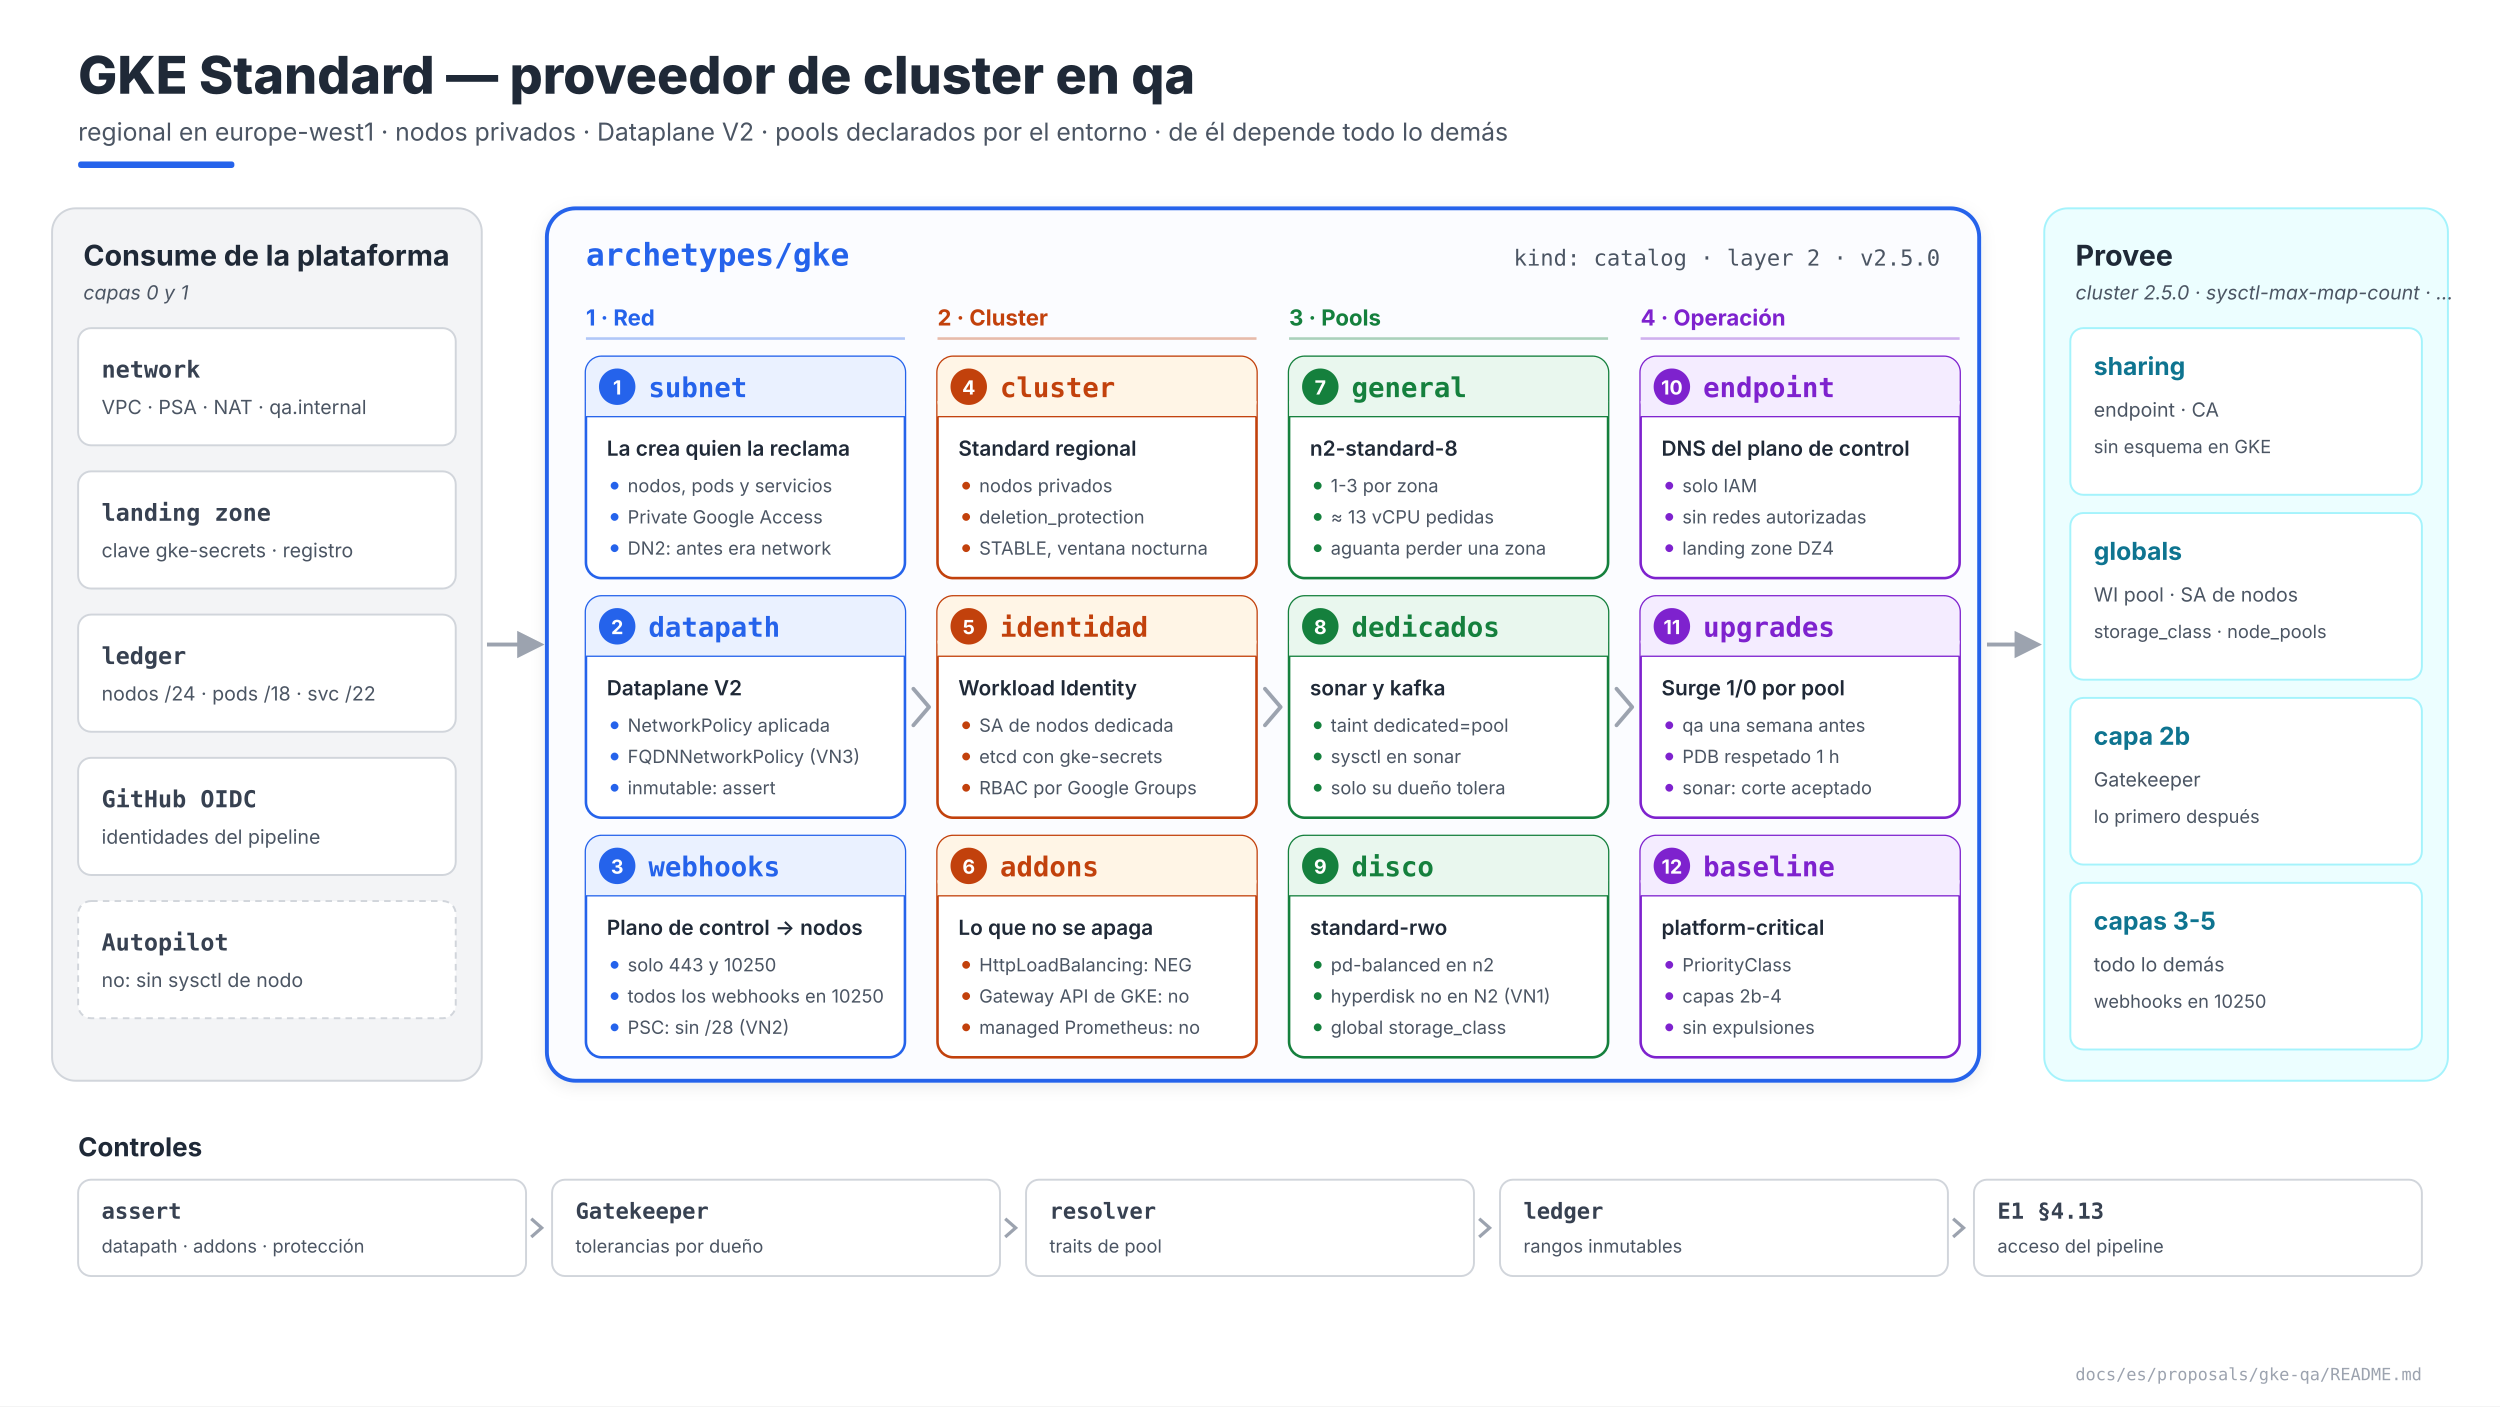
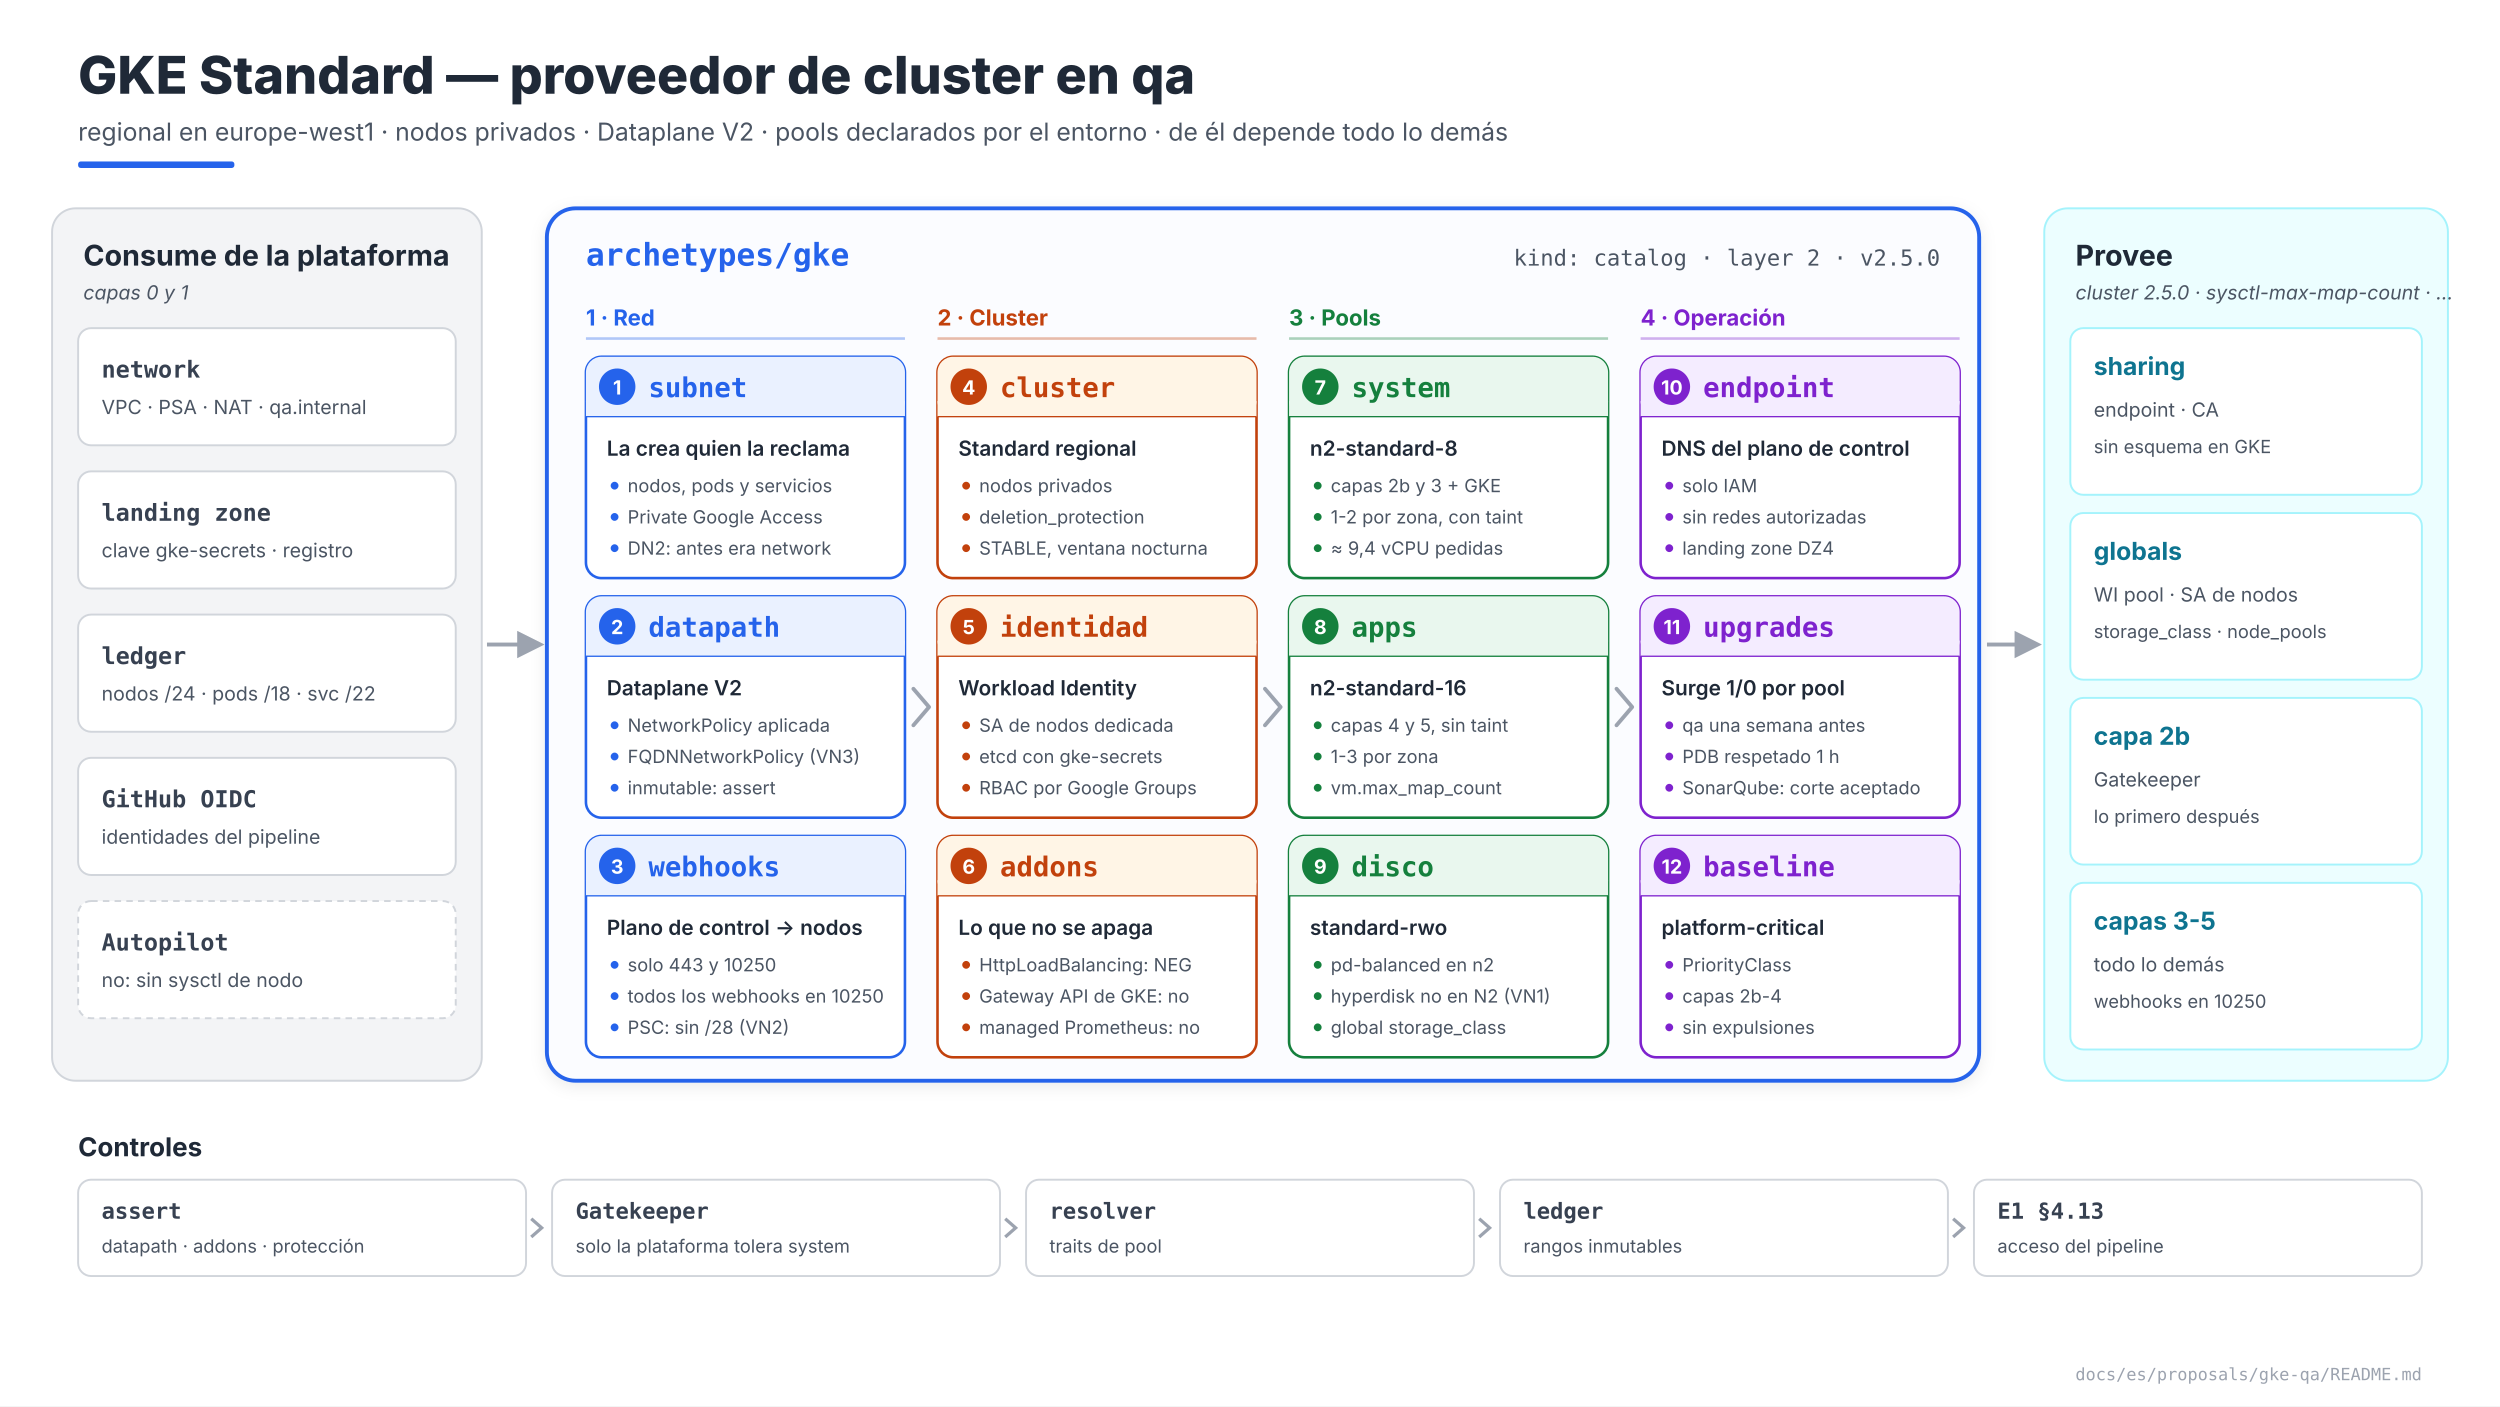
<svg xmlns="http://www.w3.org/2000/svg" viewBox="0 0 1920 1080" width="1920" height="1080" role="img" aria-label="Arquetipo gke: bloques">
  <defs>
    <marker id="ah" viewBox="0 0 10 10" refX="8" refY="5" markerWidth="7" markerHeight="7" orient="auto-start-reverse">
      <path d="M0,0 L10,5 L0,10 z" fill="#9ca3af" />
    </marker>
    <filter id="sh" x="-5%" y="-5%" width="110%" height="115%">
      <feDropShadow dx="0" dy="3" stdDeviation="6" flood-color="#111827" flood-opacity="0.08" />
    </filter>
  </defs>
  <rect width="1920" height="1080" fill="#ffffff" />
  <text x="60" y="72" font-family="'Inter','Segoe UI','Helvetica Neue',Arial,sans-serif" font-size="40" font-weight="800" fill="#1f2937" text-anchor="start">GKE Standard — proveedor de cluster en qa</text>
  <text x="60" y="108" font-family="'Inter','Segoe UI','Helvetica Neue',Arial,sans-serif" font-size="19" font-weight="400" fill="#4b5563" text-anchor="start">regional en europe-west1 · nodos privados · Dataplane V2 · pools declarados por el entorno · de él depende todo lo demás</text>
  <rect x="60" y="124" width="120" height="5" rx="2" fill="#2563eb" />
  <rect x="40" y="160" width="330" height="670" rx="18" fill="#f3f4f6" stroke="#d1d5db" stroke-width="1.5" />
  <text x="64" y="204" font-family="'Inter','Segoe UI','Helvetica Neue',Arial,sans-serif" font-size="22" font-weight="700" fill="#1f2937" text-anchor="start">Consume de la plataforma</text>
  <text x="64" y="230" font-family="'Inter','Segoe UI','Helvetica Neue',Arial,sans-serif" font-size="15" font-weight="400" fill="#4b5563" text-anchor="start" font-style="italic">capas 0 y 1</text>
  <rect x="60" y="252" width="290" height="90" rx="10" fill="#ffffff" stroke="#d1d5db" stroke-width="1.5" />
  <text x="78" y="290" font-family="'JetBrains Mono','SFMono-Regular',Consolas,monospace" font-size="18" font-weight="700" fill="#374151" text-anchor="start">network</text>
  <text x="78" y="318" font-family="'Inter','Segoe UI','Helvetica Neue',Arial,sans-serif" font-size="15" font-weight="400" fill="#4b5563" text-anchor="start">VPC · PSA · NAT · qa.internal</text>
  <rect x="60" y="362" width="290" height="90" rx="10" fill="#ffffff" stroke="#d1d5db" stroke-width="1.5" />
  <text x="78" y="400" font-family="'JetBrains Mono','SFMono-Regular',Consolas,monospace" font-size="18" font-weight="700" fill="#374151" text-anchor="start">landing zone</text>
  <text x="78" y="428" font-family="'Inter','Segoe UI','Helvetica Neue',Arial,sans-serif" font-size="15" font-weight="400" fill="#4b5563" text-anchor="start">clave gke-secrets · registro</text>
  <rect x="60" y="472" width="290" height="90" rx="10" fill="#ffffff" stroke="#d1d5db" stroke-width="1.5" />
  <text x="78" y="510" font-family="'JetBrains Mono','SFMono-Regular',Consolas,monospace" font-size="18" font-weight="700" fill="#374151" text-anchor="start">ledger</text>
  <text x="78" y="538" font-family="'Inter','Segoe UI','Helvetica Neue',Arial,sans-serif" font-size="15" font-weight="400" fill="#4b5563" text-anchor="start">nodos /24 · pods /18 · svc /22</text>
  <rect x="60" y="582" width="290" height="90" rx="10" fill="#ffffff" stroke="#d1d5db" stroke-width="1.5" />
  <text x="78" y="620" font-family="'JetBrains Mono','SFMono-Regular',Consolas,monospace" font-size="18" font-weight="700" fill="#374151" text-anchor="start">GitHub OIDC</text>
  <text x="78" y="648" font-family="'Inter','Segoe UI','Helvetica Neue',Arial,sans-serif" font-size="15" font-weight="400" fill="#4b5563" text-anchor="start">identidades del pipeline</text>
  <rect x="60" y="692" width="290" height="90" rx="10" fill="#ffffff" stroke="#d1d5db" stroke-width="1.5" stroke-dasharray="5 4" />
  <text x="78" y="730" font-family="'JetBrains Mono','SFMono-Regular',Consolas,monospace" font-size="18" font-weight="700" fill="#374151" text-anchor="start">Autopilot</text>
  <text x="78" y="758" font-family="'Inter','Segoe UI','Helvetica Neue',Arial,sans-serif" font-size="15" font-weight="400" fill="#4b5563" text-anchor="start">no: sin sysctl de nodo</text>
  <g filter="url(#sh)">
    <rect x="420" y="160" width="1100" height="670" rx="22" fill="#fbfcff" stroke="#2563eb" stroke-width="3" />
  </g>
  <text x="450" y="204" font-family="'JetBrains Mono','SFMono-Regular',Consolas,monospace" font-size="24" font-weight="800" fill="#2563eb" text-anchor="start">archetypes/gke</text>
  <text x="1490" y="204" font-family="'JetBrains Mono','SFMono-Regular',Consolas,monospace" font-size="17" font-weight="500" fill="#4b5563" text-anchor="end">kind: catalog · layer 2 · v2.5.0</text>
  <text x="450" y="250" font-family="'Inter','Segoe UI','Helvetica Neue',Arial,sans-serif" font-size="17" font-weight="700" fill="#2563eb" text-anchor="start">1 · Red</text>
  <line x1="450" y1="260" x2="695" y2="260" stroke="#2563eb" stroke-width="2" opacity="0.35" />
  <text x="720" y="250" font-family="'Inter','Segoe UI','Helvetica Neue',Arial,sans-serif" font-size="17" font-weight="700" fill="#c2410c" text-anchor="start">2 · Cluster</text>
  <line x1="720" y1="260" x2="965" y2="260" stroke="#c2410c" stroke-width="2" opacity="0.35" />
  <text x="990" y="250" font-family="'Inter','Segoe UI','Helvetica Neue',Arial,sans-serif" font-size="17" font-weight="700" fill="#15803d" text-anchor="start">3 · Pools</text>
  <line x1="990" y1="260" x2="1235" y2="260" stroke="#15803d" stroke-width="2" opacity="0.35" />
  <text x="1260" y="250" font-family="'Inter','Segoe UI','Helvetica Neue',Arial,sans-serif" font-size="17" font-weight="700" fill="#7e22ce" text-anchor="start">4 · Operación</text>
  <line x1="1260" y1="260" x2="1505" y2="260" stroke="#7e22ce" stroke-width="2" opacity="0.35" />
  <rect x="450" y="274" width="245" height="170" rx="12" fill="#ffffff" stroke="#2563eb" stroke-width="2" />
  <rect x="450" y="274" width="245" height="46" rx="12" fill="#eaf1ff" />
  <rect x="450" y="308" width="245" height="12" fill="#eaf1ff" />
  <line x1="450" y1="320" x2="695" y2="320" stroke="#2563eb" stroke-width="1" />
  <circle cx="474" cy="297" r="14" fill="#2563eb" />
  <text x="474" y="303" font-family="'Inter','Segoe UI','Helvetica Neue',Arial,sans-serif" font-size="15" font-weight="700" fill="#ffffff" text-anchor="middle">1</text>
  <text x="498" y="305" font-family="'JetBrains Mono','SFMono-Regular',Consolas,monospace" font-size="21" font-weight="700" fill="#2563eb" text-anchor="start">subnet</text>
  <text x="466" y="350" font-family="'Inter','Segoe UI','Helvetica Neue',Arial,sans-serif" font-size="16" font-weight="600" fill="#1f2937" text-anchor="start">La crea quien la reclama</text>
  <circle cx="472" cy="373" r="3" fill="#2563eb" />
  <text x="482" y="378" font-family="'Inter','Segoe UI','Helvetica Neue',Arial,sans-serif" font-size="14" font-weight="400" fill="#4b5563" text-anchor="start">nodos, pods y servicios</text>
  <circle cx="472" cy="397" r="3" fill="#2563eb" />
  <text x="482" y="402" font-family="'Inter','Segoe UI','Helvetica Neue',Arial,sans-serif" font-size="14" font-weight="400" fill="#4b5563" text-anchor="start">Private Google Access</text>
  <circle cx="472" cy="421" r="3" fill="#2563eb" />
  <text x="482" y="426" font-family="'Inter','Segoe UI','Helvetica Neue',Arial,sans-serif" font-size="14" font-weight="400" fill="#4b5563" text-anchor="start">DN2: antes era network</text>
  <rect x="450" y="458" width="245" height="170" rx="12" fill="#ffffff" stroke="#2563eb" stroke-width="2" />
  <rect x="450" y="458" width="245" height="46" rx="12" fill="#eaf1ff" />
  <rect x="450" y="492" width="245" height="12" fill="#eaf1ff" />
  <line x1="450" y1="504" x2="695" y2="504" stroke="#2563eb" stroke-width="1" />
  <circle cx="474" cy="481" r="14" fill="#2563eb" />
  <text x="474" y="487" font-family="'Inter','Segoe UI','Helvetica Neue',Arial,sans-serif" font-size="15" font-weight="700" fill="#ffffff" text-anchor="middle">2</text>
  <text x="498" y="489" font-family="'JetBrains Mono','SFMono-Regular',Consolas,monospace" font-size="21" font-weight="700" fill="#2563eb" text-anchor="start">datapath</text>
  <text x="466" y="534" font-family="'Inter','Segoe UI','Helvetica Neue',Arial,sans-serif" font-size="16" font-weight="600" fill="#1f2937" text-anchor="start">Dataplane V2</text>
  <circle cx="472" cy="557" r="3" fill="#2563eb" />
  <text x="482" y="562" font-family="'Inter','Segoe UI','Helvetica Neue',Arial,sans-serif" font-size="14" font-weight="400" fill="#4b5563" text-anchor="start">NetworkPolicy aplicada</text>
  <circle cx="472" cy="581" r="3" fill="#2563eb" />
  <text x="482" y="586" font-family="'Inter','Segoe UI','Helvetica Neue',Arial,sans-serif" font-size="14" font-weight="400" fill="#4b5563" text-anchor="start">FQDNNetworkPolicy (VN3)</text>
  <circle cx="472" cy="605" r="3" fill="#2563eb" />
  <text x="482" y="610" font-family="'Inter','Segoe UI','Helvetica Neue',Arial,sans-serif" font-size="14" font-weight="400" fill="#4b5563" text-anchor="start">inmutable: assert</text>
  <rect x="450" y="642" width="245" height="170" rx="12" fill="#ffffff" stroke="#2563eb" stroke-width="2" />
  <rect x="450" y="642" width="245" height="46" rx="12" fill="#eaf1ff" />
  <rect x="450" y="676" width="245" height="12" fill="#eaf1ff" />
  <line x1="450" y1="688" x2="695" y2="688" stroke="#2563eb" stroke-width="1" />
  <circle cx="474" cy="665" r="14" fill="#2563eb" />
  <text x="474" y="671" font-family="'Inter','Segoe UI','Helvetica Neue',Arial,sans-serif" font-size="15" font-weight="700" fill="#ffffff" text-anchor="middle">3</text>
  <text x="498" y="673" font-family="'JetBrains Mono','SFMono-Regular',Consolas,monospace" font-size="21" font-weight="700" fill="#2563eb" text-anchor="start">webhooks</text>
  <text x="466" y="718" font-family="'Inter','Segoe UI','Helvetica Neue',Arial,sans-serif" font-size="16" font-weight="600" fill="#1f2937" text-anchor="start">Plano de control → nodos</text>
  <circle cx="472" cy="741" r="3" fill="#2563eb" />
  <text x="482" y="746" font-family="'Inter','Segoe UI','Helvetica Neue',Arial,sans-serif" font-size="14" font-weight="400" fill="#4b5563" text-anchor="start">solo 443 y 10250</text>
  <circle cx="472" cy="765" r="3" fill="#2563eb" />
  <text x="482" y="770" font-family="'Inter','Segoe UI','Helvetica Neue',Arial,sans-serif" font-size="14" font-weight="400" fill="#4b5563" text-anchor="start">todos los webhooks en 10250</text>
  <circle cx="472" cy="789" r="3" fill="#2563eb" />
  <text x="482" y="794" font-family="'Inter','Segoe UI','Helvetica Neue',Arial,sans-serif" font-size="14" font-weight="400" fill="#4b5563" text-anchor="start">PSC: sin /28 (VN2)</text>
  <rect x="720" y="274" width="245" height="170" rx="12" fill="#ffffff" stroke="#c2410c" stroke-width="2" />
  <rect x="720" y="274" width="245" height="46" rx="12" fill="#fff5e6" />
  <rect x="720" y="308" width="245" height="12" fill="#fff5e6" />
  <line x1="720" y1="320" x2="965" y2="320" stroke="#c2410c" stroke-width="1" />
  <circle cx="744" cy="297" r="14" fill="#c2410c" />
  <text x="744" y="303" font-family="'Inter','Segoe UI','Helvetica Neue',Arial,sans-serif" font-size="15" font-weight="700" fill="#ffffff" text-anchor="middle">4</text>
  <text x="768" y="305" font-family="'JetBrains Mono','SFMono-Regular',Consolas,monospace" font-size="21" font-weight="700" fill="#c2410c" text-anchor="start">cluster</text>
  <text x="736" y="350" font-family="'Inter','Segoe UI','Helvetica Neue',Arial,sans-serif" font-size="16" font-weight="600" fill="#1f2937" text-anchor="start">Standard regional</text>
  <circle cx="742" cy="373" r="3" fill="#c2410c" />
  <text x="752" y="378" font-family="'Inter','Segoe UI','Helvetica Neue',Arial,sans-serif" font-size="14" font-weight="400" fill="#4b5563" text-anchor="start">nodos privados</text>
  <circle cx="742" cy="397" r="3" fill="#c2410c" />
  <text x="752" y="402" font-family="'Inter','Segoe UI','Helvetica Neue',Arial,sans-serif" font-size="14" font-weight="400" fill="#4b5563" text-anchor="start">deletion_protection</text>
  <circle cx="742" cy="421" r="3" fill="#c2410c" />
  <text x="752" y="426" font-family="'Inter','Segoe UI','Helvetica Neue',Arial,sans-serif" font-size="14" font-weight="400" fill="#4b5563" text-anchor="start">STABLE, ventana nocturna</text>
  <rect x="720" y="458" width="245" height="170" rx="12" fill="#ffffff" stroke="#c2410c" stroke-width="2" />
  <rect x="720" y="458" width="245" height="46" rx="12" fill="#fff5e6" />
  <rect x="720" y="492" width="245" height="12" fill="#fff5e6" />
  <line x1="720" y1="504" x2="965" y2="504" stroke="#c2410c" stroke-width="1" />
  <circle cx="744" cy="481" r="14" fill="#c2410c" />
  <text x="744" y="487" font-family="'Inter','Segoe UI','Helvetica Neue',Arial,sans-serif" font-size="15" font-weight="700" fill="#ffffff" text-anchor="middle">5</text>
  <text x="768" y="489" font-family="'JetBrains Mono','SFMono-Regular',Consolas,monospace" font-size="21" font-weight="700" fill="#c2410c" text-anchor="start">identidad</text>
  <text x="736" y="534" font-family="'Inter','Segoe UI','Helvetica Neue',Arial,sans-serif" font-size="16" font-weight="600" fill="#1f2937" text-anchor="start">Workload Identity</text>
  <circle cx="742" cy="557" r="3" fill="#c2410c" />
  <text x="752" y="562" font-family="'Inter','Segoe UI','Helvetica Neue',Arial,sans-serif" font-size="14" font-weight="400" fill="#4b5563" text-anchor="start">SA de nodos dedicada</text>
  <circle cx="742" cy="581" r="3" fill="#c2410c" />
  <text x="752" y="586" font-family="'Inter','Segoe UI','Helvetica Neue',Arial,sans-serif" font-size="14" font-weight="400" fill="#4b5563" text-anchor="start">etcd con gke-secrets</text>
  <circle cx="742" cy="605" r="3" fill="#c2410c" />
  <text x="752" y="610" font-family="'Inter','Segoe UI','Helvetica Neue',Arial,sans-serif" font-size="14" font-weight="400" fill="#4b5563" text-anchor="start">RBAC por Google Groups</text>
  <rect x="720" y="642" width="245" height="170" rx="12" fill="#ffffff" stroke="#c2410c" stroke-width="2" />
  <rect x="720" y="642" width="245" height="46" rx="12" fill="#fff5e6" />
  <rect x="720" y="676" width="245" height="12" fill="#fff5e6" />
  <line x1="720" y1="688" x2="965" y2="688" stroke="#c2410c" stroke-width="1" />
  <circle cx="744" cy="665" r="14" fill="#c2410c" />
  <text x="744" y="671" font-family="'Inter','Segoe UI','Helvetica Neue',Arial,sans-serif" font-size="15" font-weight="700" fill="#ffffff" text-anchor="middle">6</text>
  <text x="768" y="673" font-family="'JetBrains Mono','SFMono-Regular',Consolas,monospace" font-size="21" font-weight="700" fill="#c2410c" text-anchor="start">addons</text>
  <text x="736" y="718" font-family="'Inter','Segoe UI','Helvetica Neue',Arial,sans-serif" font-size="16" font-weight="600" fill="#1f2937" text-anchor="start">Lo que no se apaga</text>
  <circle cx="742" cy="741" r="3" fill="#c2410c" />
  <text x="752" y="746" font-family="'Inter','Segoe UI','Helvetica Neue',Arial,sans-serif" font-size="14" font-weight="400" fill="#4b5563" text-anchor="start">HttpLoadBalancing: NEG</text>
  <circle cx="742" cy="765" r="3" fill="#c2410c" />
  <text x="752" y="770" font-family="'Inter','Segoe UI','Helvetica Neue',Arial,sans-serif" font-size="14" font-weight="400" fill="#4b5563" text-anchor="start">Gateway API de GKE: no</text>
  <circle cx="742" cy="789" r="3" fill="#c2410c" />
  <text x="752" y="794" font-family="'Inter','Segoe UI','Helvetica Neue',Arial,sans-serif" font-size="14" font-weight="400" fill="#4b5563" text-anchor="start">managed Prometheus: no</text>
  <rect x="990" y="274" width="245" height="170" rx="12" fill="#ffffff" stroke="#15803d" stroke-width="2" />
  <rect x="990" y="274" width="245" height="46" rx="12" fill="#e9f7ee" />
  <rect x="990" y="308" width="245" height="12" fill="#e9f7ee" />
  <line x1="990" y1="320" x2="1235" y2="320" stroke="#15803d" stroke-width="1" />
  <circle cx="1014" cy="297" r="14" fill="#15803d" />
  <text x="1014" y="303" font-family="'Inter','Segoe UI','Helvetica Neue',Arial,sans-serif" font-size="15" font-weight="700" fill="#ffffff" text-anchor="middle">7</text>
-   <text x="1038" y="305" font-family="'JetBrains Mono','SFMono-Regular',Consolas,monospace" font-size="21" font-weight="700" fill="#15803d" text-anchor="start">general</text>
+   <text x="1038" y="305" font-family="'JetBrains Mono','SFMono-Regular',Consolas,monospace" font-size="21" font-weight="700" fill="#15803d" text-anchor="start">system</text>
  <text x="1006" y="350" font-family="'Inter','Segoe UI','Helvetica Neue',Arial,sans-serif" font-size="16" font-weight="600" fill="#1f2937" text-anchor="start">n2-standard-8</text>
  <circle cx="1012" cy="373" r="3" fill="#15803d" />
-   <text x="1022" y="378" font-family="'Inter','Segoe UI','Helvetica Neue',Arial,sans-serif" font-size="14" font-weight="400" fill="#4b5563" text-anchor="start">1-3 por zona</text>
+   <text x="1022" y="378" font-family="'Inter','Segoe UI','Helvetica Neue',Arial,sans-serif" font-size="14" font-weight="400" fill="#4b5563" text-anchor="start">capas 2b y 3 + GKE</text>
  <circle cx="1012" cy="397" r="3" fill="#15803d" />
-   <text x="1022" y="402" font-family="'Inter','Segoe UI','Helvetica Neue',Arial,sans-serif" font-size="14" font-weight="400" fill="#4b5563" text-anchor="start">≈ 13 vCPU pedidas</text>
+   <text x="1022" y="402" font-family="'Inter','Segoe UI','Helvetica Neue',Arial,sans-serif" font-size="14" font-weight="400" fill="#4b5563" text-anchor="start">1-2 por zona, con taint</text>
  <circle cx="1012" cy="421" r="3" fill="#15803d" />
-   <text x="1022" y="426" font-family="'Inter','Segoe UI','Helvetica Neue',Arial,sans-serif" font-size="14" font-weight="400" fill="#4b5563" text-anchor="start">aguanta perder una zona</text>
+   <text x="1022" y="426" font-family="'Inter','Segoe UI','Helvetica Neue',Arial,sans-serif" font-size="14" font-weight="400" fill="#4b5563" text-anchor="start">≈ 9,4 vCPU pedidas</text>
  <rect x="990" y="458" width="245" height="170" rx="12" fill="#ffffff" stroke="#15803d" stroke-width="2" />
  <rect x="990" y="458" width="245" height="46" rx="12" fill="#e9f7ee" />
  <rect x="990" y="492" width="245" height="12" fill="#e9f7ee" />
  <line x1="990" y1="504" x2="1235" y2="504" stroke="#15803d" stroke-width="1" />
  <circle cx="1014" cy="481" r="14" fill="#15803d" />
  <text x="1014" y="487" font-family="'Inter','Segoe UI','Helvetica Neue',Arial,sans-serif" font-size="15" font-weight="700" fill="#ffffff" text-anchor="middle">8</text>
-   <text x="1038" y="489" font-family="'JetBrains Mono','SFMono-Regular',Consolas,monospace" font-size="21" font-weight="700" fill="#15803d" text-anchor="start">dedicados</text>
-   <text x="1006" y="534" font-family="'Inter','Segoe UI','Helvetica Neue',Arial,sans-serif" font-size="16" font-weight="600" fill="#1f2937" text-anchor="start">sonar y kafka</text>
+   <text x="1038" y="489" font-family="'JetBrains Mono','SFMono-Regular',Consolas,monospace" font-size="21" font-weight="700" fill="#15803d" text-anchor="start">apps</text>
+   <text x="1006" y="534" font-family="'Inter','Segoe UI','Helvetica Neue',Arial,sans-serif" font-size="16" font-weight="600" fill="#1f2937" text-anchor="start">n2-standard-16</text>
  <circle cx="1012" cy="557" r="3" fill="#15803d" />
-   <text x="1022" y="562" font-family="'Inter','Segoe UI','Helvetica Neue',Arial,sans-serif" font-size="14" font-weight="400" fill="#4b5563" text-anchor="start">taint dedicated=pool</text>
+   <text x="1022" y="562" font-family="'Inter','Segoe UI','Helvetica Neue',Arial,sans-serif" font-size="14" font-weight="400" fill="#4b5563" text-anchor="start">capas 4 y 5, sin taint</text>
  <circle cx="1012" cy="581" r="3" fill="#15803d" />
-   <text x="1022" y="586" font-family="'Inter','Segoe UI','Helvetica Neue',Arial,sans-serif" font-size="14" font-weight="400" fill="#4b5563" text-anchor="start">sysctl en sonar</text>
+   <text x="1022" y="586" font-family="'Inter','Segoe UI','Helvetica Neue',Arial,sans-serif" font-size="14" font-weight="400" fill="#4b5563" text-anchor="start">1-3 por zona</text>
  <circle cx="1012" cy="605" r="3" fill="#15803d" />
-   <text x="1022" y="610" font-family="'Inter','Segoe UI','Helvetica Neue',Arial,sans-serif" font-size="14" font-weight="400" fill="#4b5563" text-anchor="start">solo su dueño tolera</text>
+   <text x="1022" y="610" font-family="'Inter','Segoe UI','Helvetica Neue',Arial,sans-serif" font-size="14" font-weight="400" fill="#4b5563" text-anchor="start">vm.max_map_count</text>
  <rect x="990" y="642" width="245" height="170" rx="12" fill="#ffffff" stroke="#15803d" stroke-width="2" />
  <rect x="990" y="642" width="245" height="46" rx="12" fill="#e9f7ee" />
  <rect x="990" y="676" width="245" height="12" fill="#e9f7ee" />
  <line x1="990" y1="688" x2="1235" y2="688" stroke="#15803d" stroke-width="1" />
  <circle cx="1014" cy="665" r="14" fill="#15803d" />
  <text x="1014" y="671" font-family="'Inter','Segoe UI','Helvetica Neue',Arial,sans-serif" font-size="15" font-weight="700" fill="#ffffff" text-anchor="middle">9</text>
  <text x="1038" y="673" font-family="'JetBrains Mono','SFMono-Regular',Consolas,monospace" font-size="21" font-weight="700" fill="#15803d" text-anchor="start">disco</text>
  <text x="1006" y="718" font-family="'Inter','Segoe UI','Helvetica Neue',Arial,sans-serif" font-size="16" font-weight="600" fill="#1f2937" text-anchor="start">standard-rwo</text>
  <circle cx="1012" cy="741" r="3" fill="#15803d" />
  <text x="1022" y="746" font-family="'Inter','Segoe UI','Helvetica Neue',Arial,sans-serif" font-size="14" font-weight="400" fill="#4b5563" text-anchor="start">pd-balanced en n2</text>
  <circle cx="1012" cy="765" r="3" fill="#15803d" />
  <text x="1022" y="770" font-family="'Inter','Segoe UI','Helvetica Neue',Arial,sans-serif" font-size="14" font-weight="400" fill="#4b5563" text-anchor="start">hyperdisk no en N2 (VN1)</text>
  <circle cx="1012" cy="789" r="3" fill="#15803d" />
  <text x="1022" y="794" font-family="'Inter','Segoe UI','Helvetica Neue',Arial,sans-serif" font-size="14" font-weight="400" fill="#4b5563" text-anchor="start">global storage_class</text>
  <rect x="1260" y="274" width="245" height="170" rx="12" fill="#ffffff" stroke="#7e22ce" stroke-width="2" />
  <rect x="1260" y="274" width="245" height="46" rx="12" fill="#f4ecff" />
  <rect x="1260" y="308" width="245" height="12" fill="#f4ecff" />
  <line x1="1260" y1="320" x2="1505" y2="320" stroke="#7e22ce" stroke-width="1" />
  <circle cx="1284" cy="297" r="14" fill="#7e22ce" />
  <text x="1284" y="303" font-family="'Inter','Segoe UI','Helvetica Neue',Arial,sans-serif" font-size="15" font-weight="700" fill="#ffffff" text-anchor="middle">10</text>
  <text x="1308" y="305" font-family="'JetBrains Mono','SFMono-Regular',Consolas,monospace" font-size="21" font-weight="700" fill="#7e22ce" text-anchor="start">endpoint</text>
  <text x="1276" y="350" font-family="'Inter','Segoe UI','Helvetica Neue',Arial,sans-serif" font-size="16" font-weight="600" fill="#1f2937" text-anchor="start">DNS del plano de control</text>
  <circle cx="1282" cy="373" r="3" fill="#7e22ce" />
  <text x="1292" y="378" font-family="'Inter','Segoe UI','Helvetica Neue',Arial,sans-serif" font-size="14" font-weight="400" fill="#4b5563" text-anchor="start">solo IAM</text>
  <circle cx="1282" cy="397" r="3" fill="#7e22ce" />
  <text x="1292" y="402" font-family="'Inter','Segoe UI','Helvetica Neue',Arial,sans-serif" font-size="14" font-weight="400" fill="#4b5563" text-anchor="start">sin redes autorizadas</text>
  <circle cx="1282" cy="421" r="3" fill="#7e22ce" />
  <text x="1292" y="426" font-family="'Inter','Segoe UI','Helvetica Neue',Arial,sans-serif" font-size="14" font-weight="400" fill="#4b5563" text-anchor="start">landing zone DZ4</text>
  <rect x="1260" y="458" width="245" height="170" rx="12" fill="#ffffff" stroke="#7e22ce" stroke-width="2" />
  <rect x="1260" y="458" width="245" height="46" rx="12" fill="#f4ecff" />
  <rect x="1260" y="492" width="245" height="12" fill="#f4ecff" />
  <line x1="1260" y1="504" x2="1505" y2="504" stroke="#7e22ce" stroke-width="1" />
  <circle cx="1284" cy="481" r="14" fill="#7e22ce" />
  <text x="1284" y="487" font-family="'Inter','Segoe UI','Helvetica Neue',Arial,sans-serif" font-size="15" font-weight="700" fill="#ffffff" text-anchor="middle">11</text>
  <text x="1308" y="489" font-family="'JetBrains Mono','SFMono-Regular',Consolas,monospace" font-size="21" font-weight="700" fill="#7e22ce" text-anchor="start">upgrades</text>
  <text x="1276" y="534" font-family="'Inter','Segoe UI','Helvetica Neue',Arial,sans-serif" font-size="16" font-weight="600" fill="#1f2937" text-anchor="start">Surge 1/0 por pool</text>
  <circle cx="1282" cy="557" r="3" fill="#7e22ce" />
  <text x="1292" y="562" font-family="'Inter','Segoe UI','Helvetica Neue',Arial,sans-serif" font-size="14" font-weight="400" fill="#4b5563" text-anchor="start">qa una semana antes</text>
  <circle cx="1282" cy="581" r="3" fill="#7e22ce" />
  <text x="1292" y="586" font-family="'Inter','Segoe UI','Helvetica Neue',Arial,sans-serif" font-size="14" font-weight="400" fill="#4b5563" text-anchor="start">PDB respetado 1 h</text>
  <circle cx="1282" cy="605" r="3" fill="#7e22ce" />
-   <text x="1292" y="610" font-family="'Inter','Segoe UI','Helvetica Neue',Arial,sans-serif" font-size="14" font-weight="400" fill="#4b5563" text-anchor="start">sonar: corte aceptado</text>
+   <text x="1292" y="610" font-family="'Inter','Segoe UI','Helvetica Neue',Arial,sans-serif" font-size="14" font-weight="400" fill="#4b5563" text-anchor="start">SonarQube: corte aceptado</text>
  <rect x="1260" y="642" width="245" height="170" rx="12" fill="#ffffff" stroke="#7e22ce" stroke-width="2" />
  <rect x="1260" y="642" width="245" height="46" rx="12" fill="#f4ecff" />
  <rect x="1260" y="676" width="245" height="12" fill="#f4ecff" />
  <line x1="1260" y1="688" x2="1505" y2="688" stroke="#7e22ce" stroke-width="1" />
  <circle cx="1284" cy="665" r="14" fill="#7e22ce" />
  <text x="1284" y="671" font-family="'Inter','Segoe UI','Helvetica Neue',Arial,sans-serif" font-size="15" font-weight="700" fill="#ffffff" text-anchor="middle">12</text>
  <text x="1308" y="673" font-family="'JetBrains Mono','SFMono-Regular',Consolas,monospace" font-size="21" font-weight="700" fill="#7e22ce" text-anchor="start">baseline</text>
  <text x="1276" y="718" font-family="'Inter','Segoe UI','Helvetica Neue',Arial,sans-serif" font-size="16" font-weight="600" fill="#1f2937" text-anchor="start">platform-critical</text>
  <circle cx="1282" cy="741" r="3" fill="#7e22ce" />
  <text x="1292" y="746" font-family="'Inter','Segoe UI','Helvetica Neue',Arial,sans-serif" font-size="14" font-weight="400" fill="#4b5563" text-anchor="start">PriorityClass</text>
  <circle cx="1282" cy="765" r="3" fill="#7e22ce" />
  <text x="1292" y="770" font-family="'Inter','Segoe UI','Helvetica Neue',Arial,sans-serif" font-size="14" font-weight="400" fill="#4b5563" text-anchor="start">capas 2b-4</text>
  <circle cx="1282" cy="789" r="3" fill="#7e22ce" />
  <text x="1292" y="794" font-family="'Inter','Segoe UI','Helvetica Neue',Arial,sans-serif" font-size="14" font-weight="400" fill="#4b5563" text-anchor="start">sin expulsiones</text>
  <path d="M701.5,529.0 L713.5,543.0 L701.5,557.0" fill="none" stroke="#9ca3af" stroke-width="3" stroke-linecap="round" stroke-linejoin="round" />
  <path d="M971.5,529.0 L983.5,543.0 L971.5,557.0" fill="none" stroke="#9ca3af" stroke-width="3" stroke-linecap="round" stroke-linejoin="round" />
  <path d="M1241.5,529.0 L1253.5,543.0 L1241.5,557.0" fill="none" stroke="#9ca3af" stroke-width="3" stroke-linecap="round" stroke-linejoin="round" />
  <line x1="374" y1="495.0" x2="414" y2="495.0" stroke="#9ca3af" stroke-width="3" marker-end="url(#ah)" />
  <rect x="1570" y="160" width="310" height="670" rx="18" fill="#ecfeff" stroke="#a5f3fc" stroke-width="1.5" />
  <text x="1594" y="204" font-family="'Inter','Segoe UI','Helvetica Neue',Arial,sans-serif" font-size="22" font-weight="700" fill="#1f2937" text-anchor="start">Provee</text>
  <text x="1594" y="230" font-family="'Inter','Segoe UI','Helvetica Neue',Arial,sans-serif" font-size="15" font-weight="400" fill="#4b5563" text-anchor="start" font-style="italic">cluster 2.5.0 · sysctl-max-map-count · …</text>
  <rect x="1590" y="252" width="270" height="128" rx="10" fill="#ffffff" stroke="#a5f3fc" stroke-width="1.5" />
  <text x="1608" y="288" font-family="'Inter','Segoe UI','Helvetica Neue',Arial,sans-serif" font-size="19" font-weight="700" fill="#0e7490" text-anchor="start">sharing</text>
  <text x="1608" y="320" font-family="'Inter','Segoe UI','Helvetica Neue',Arial,sans-serif" font-size="15" font-weight="400" fill="#4b5563" text-anchor="start">endpoint · CA</text>
  <text x="1608" y="348" font-family="'Inter','Segoe UI','Helvetica Neue',Arial,sans-serif" font-size="14" font-weight="400" fill="#4b5563" text-anchor="start">sin esquema en GKE</text>
  <rect x="1590" y="394" width="270" height="128" rx="10" fill="#ffffff" stroke="#a5f3fc" stroke-width="1.5" />
  <text x="1608" y="430" font-family="'Inter','Segoe UI','Helvetica Neue',Arial,sans-serif" font-size="19" font-weight="700" fill="#0e7490" text-anchor="start">globals</text>
  <text x="1608" y="462" font-family="'Inter','Segoe UI','Helvetica Neue',Arial,sans-serif" font-size="15" font-weight="400" fill="#4b5563" text-anchor="start">WI pool · SA de nodos</text>
  <text x="1608" y="490" font-family="'Inter','Segoe UI','Helvetica Neue',Arial,sans-serif" font-size="14" font-weight="400" fill="#4b5563" text-anchor="start">storage_class · node_pools</text>
  <rect x="1590" y="536" width="270" height="128" rx="10" fill="#ffffff" stroke="#a5f3fc" stroke-width="1.5" />
  <text x="1608" y="572" font-family="'Inter','Segoe UI','Helvetica Neue',Arial,sans-serif" font-size="19" font-weight="700" fill="#0e7490" text-anchor="start">capa 2b</text>
  <text x="1608" y="604" font-family="'Inter','Segoe UI','Helvetica Neue',Arial,sans-serif" font-size="15" font-weight="400" fill="#4b5563" text-anchor="start">Gatekeeper</text>
  <text x="1608" y="632" font-family="'Inter','Segoe UI','Helvetica Neue',Arial,sans-serif" font-size="14" font-weight="400" fill="#4b5563" text-anchor="start">lo primero después</text>
  <rect x="1590" y="678" width="270" height="128" rx="10" fill="#ffffff" stroke="#a5f3fc" stroke-width="1.5" />
  <text x="1608" y="714" font-family="'Inter','Segoe UI','Helvetica Neue',Arial,sans-serif" font-size="19" font-weight="700" fill="#0e7490" text-anchor="start">capas 3-5</text>
  <text x="1608" y="746" font-family="'Inter','Segoe UI','Helvetica Neue',Arial,sans-serif" font-size="15" font-weight="400" fill="#4b5563" text-anchor="start">todo lo demás</text>
  <text x="1608" y="774" font-family="'Inter','Segoe UI','Helvetica Neue',Arial,sans-serif" font-size="14" font-weight="400" fill="#4b5563" text-anchor="start">webhooks en 10250</text>
  <line x1="1526" y1="495.0" x2="1564" y2="495.0" stroke="#9ca3af" stroke-width="3" marker-end="url(#ah)" />
  <text x="60" y="888" font-family="'Inter','Segoe UI','Helvetica Neue',Arial,sans-serif" font-size="20" font-weight="700" fill="#1f2937" text-anchor="start">Controles</text>
  <rect x="60" y="906" width="344" height="74" rx="10" fill="#ffffff" stroke="#d1d5db" stroke-width="1.5" />
  <text x="78" y="936" font-family="'JetBrains Mono','SFMono-Regular',Consolas,monospace" font-size="17" font-weight="700" fill="#374151" text-anchor="start">assert</text>
  <text x="78" y="962" font-family="'Inter','Segoe UI','Helvetica Neue',Arial,sans-serif" font-size="14" font-weight="400" fill="#4b5563" text-anchor="start">datapath · addons · protección</text>
  <path d="M408,936 l8,7 l-8,7" fill="none" stroke="#9ca3af" stroke-width="2.5" />
  <rect x="424" y="906" width="344" height="74" rx="10" fill="#ffffff" stroke="#d1d5db" stroke-width="1.5" />
  <text x="442" y="936" font-family="'JetBrains Mono','SFMono-Regular',Consolas,monospace" font-size="17" font-weight="700" fill="#374151" text-anchor="start">Gatekeeper</text>
-   <text x="442" y="962" font-family="'Inter','Segoe UI','Helvetica Neue',Arial,sans-serif" font-size="14" font-weight="400" fill="#4b5563" text-anchor="start">tolerancias por dueño</text>
+   <text x="442" y="962" font-family="'Inter','Segoe UI','Helvetica Neue',Arial,sans-serif" font-size="14" font-weight="400" fill="#4b5563" text-anchor="start">solo la plataforma tolera system</text>
  <path d="M772,936 l8,7 l-8,7" fill="none" stroke="#9ca3af" stroke-width="2.5" />
  <rect x="788" y="906" width="344" height="74" rx="10" fill="#ffffff" stroke="#d1d5db" stroke-width="1.5" />
  <text x="806" y="936" font-family="'JetBrains Mono','SFMono-Regular',Consolas,monospace" font-size="17" font-weight="700" fill="#374151" text-anchor="start">resolver</text>
  <text x="806" y="962" font-family="'Inter','Segoe UI','Helvetica Neue',Arial,sans-serif" font-size="14" font-weight="400" fill="#4b5563" text-anchor="start">traits de pool</text>
  <path d="M1136,936 l8,7 l-8,7" fill="none" stroke="#9ca3af" stroke-width="2.5" />
  <rect x="1152" y="906" width="344" height="74" rx="10" fill="#ffffff" stroke="#d1d5db" stroke-width="1.5" />
  <text x="1170" y="936" font-family="'JetBrains Mono','SFMono-Regular',Consolas,monospace" font-size="17" font-weight="700" fill="#374151" text-anchor="start">ledger</text>
  <text x="1170" y="962" font-family="'Inter','Segoe UI','Helvetica Neue',Arial,sans-serif" font-size="14" font-weight="400" fill="#4b5563" text-anchor="start">rangos inmutables</text>
  <path d="M1500,936 l8,7 l-8,7" fill="none" stroke="#9ca3af" stroke-width="2.5" />
  <rect x="1516" y="906" width="344" height="74" rx="10" fill="#ffffff" stroke="#d1d5db" stroke-width="1.5" />
  <text x="1534" y="936" font-family="'JetBrains Mono','SFMono-Regular',Consolas,monospace" font-size="17" font-weight="700" fill="#374151" text-anchor="start">E1 §4.13</text>
  <text x="1534" y="962" font-family="'Inter','Segoe UI','Helvetica Neue',Arial,sans-serif" font-size="14" font-weight="400" fill="#4b5563" text-anchor="start">acceso del pipeline</text>
  <text x="1860" y="1060" font-family="'JetBrains Mono','SFMono-Regular',Consolas,monospace" font-size="13" font-weight="400" fill="#9ca3af" text-anchor="end">docs/es/proposals/gke-qa/README.md</text>
</svg>
